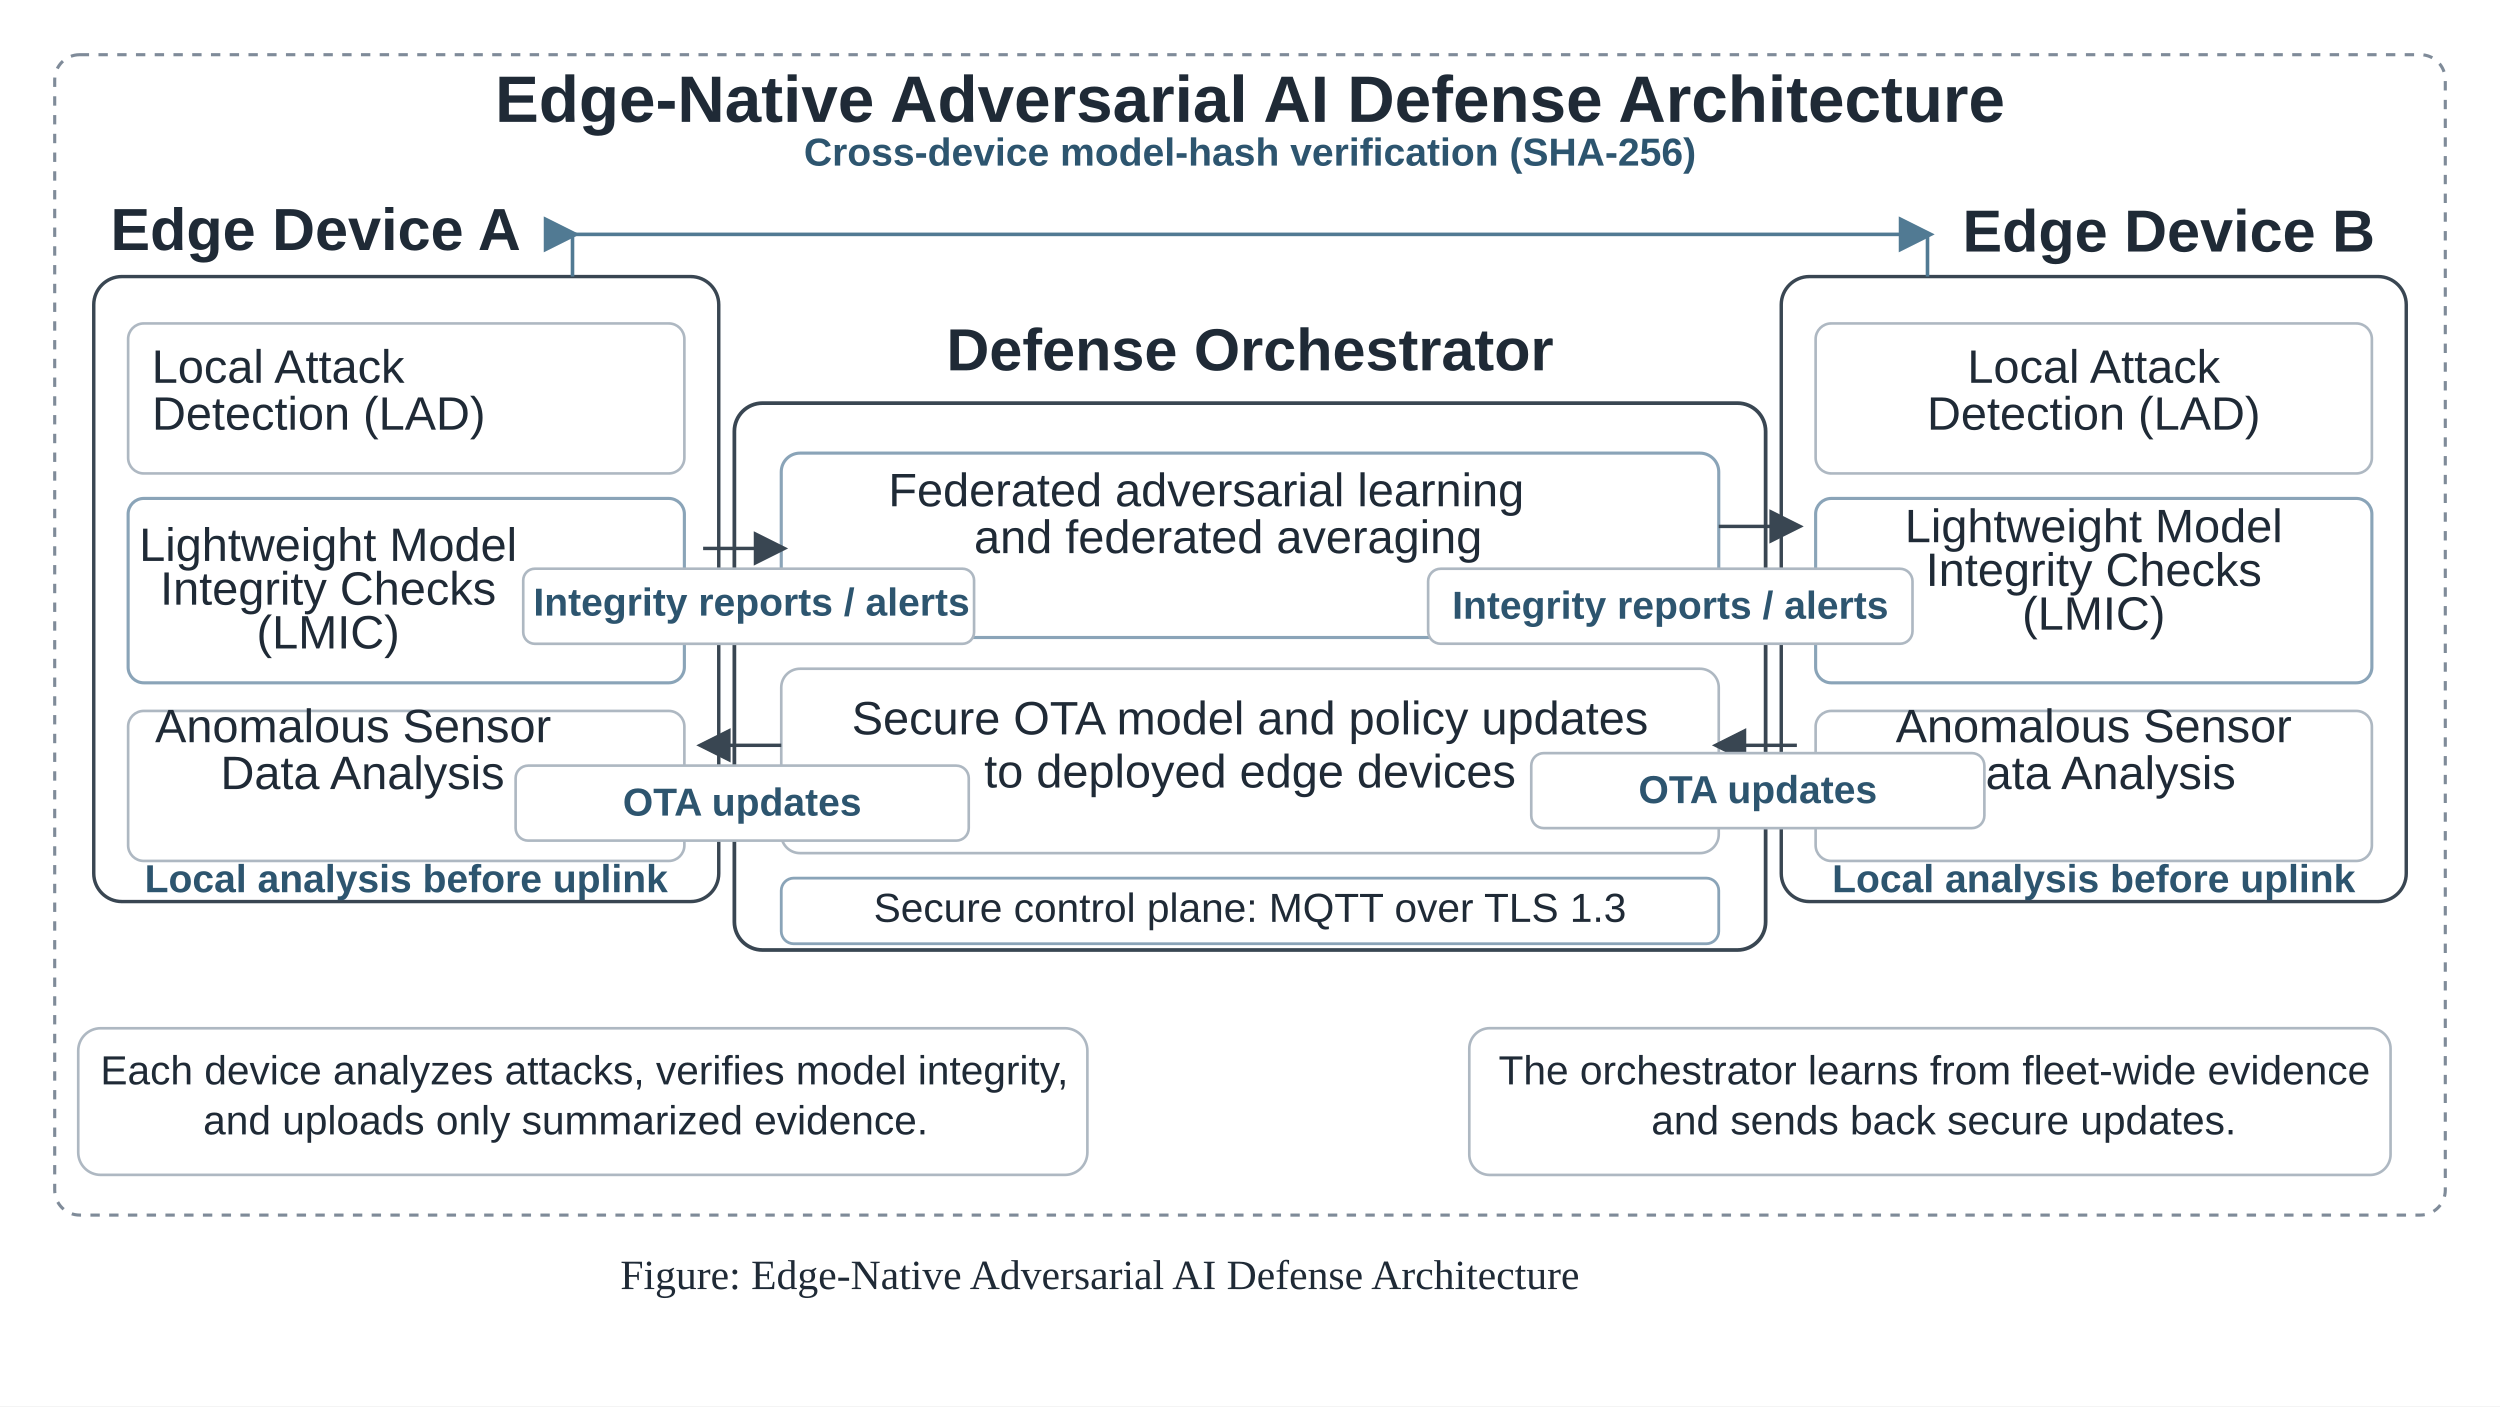
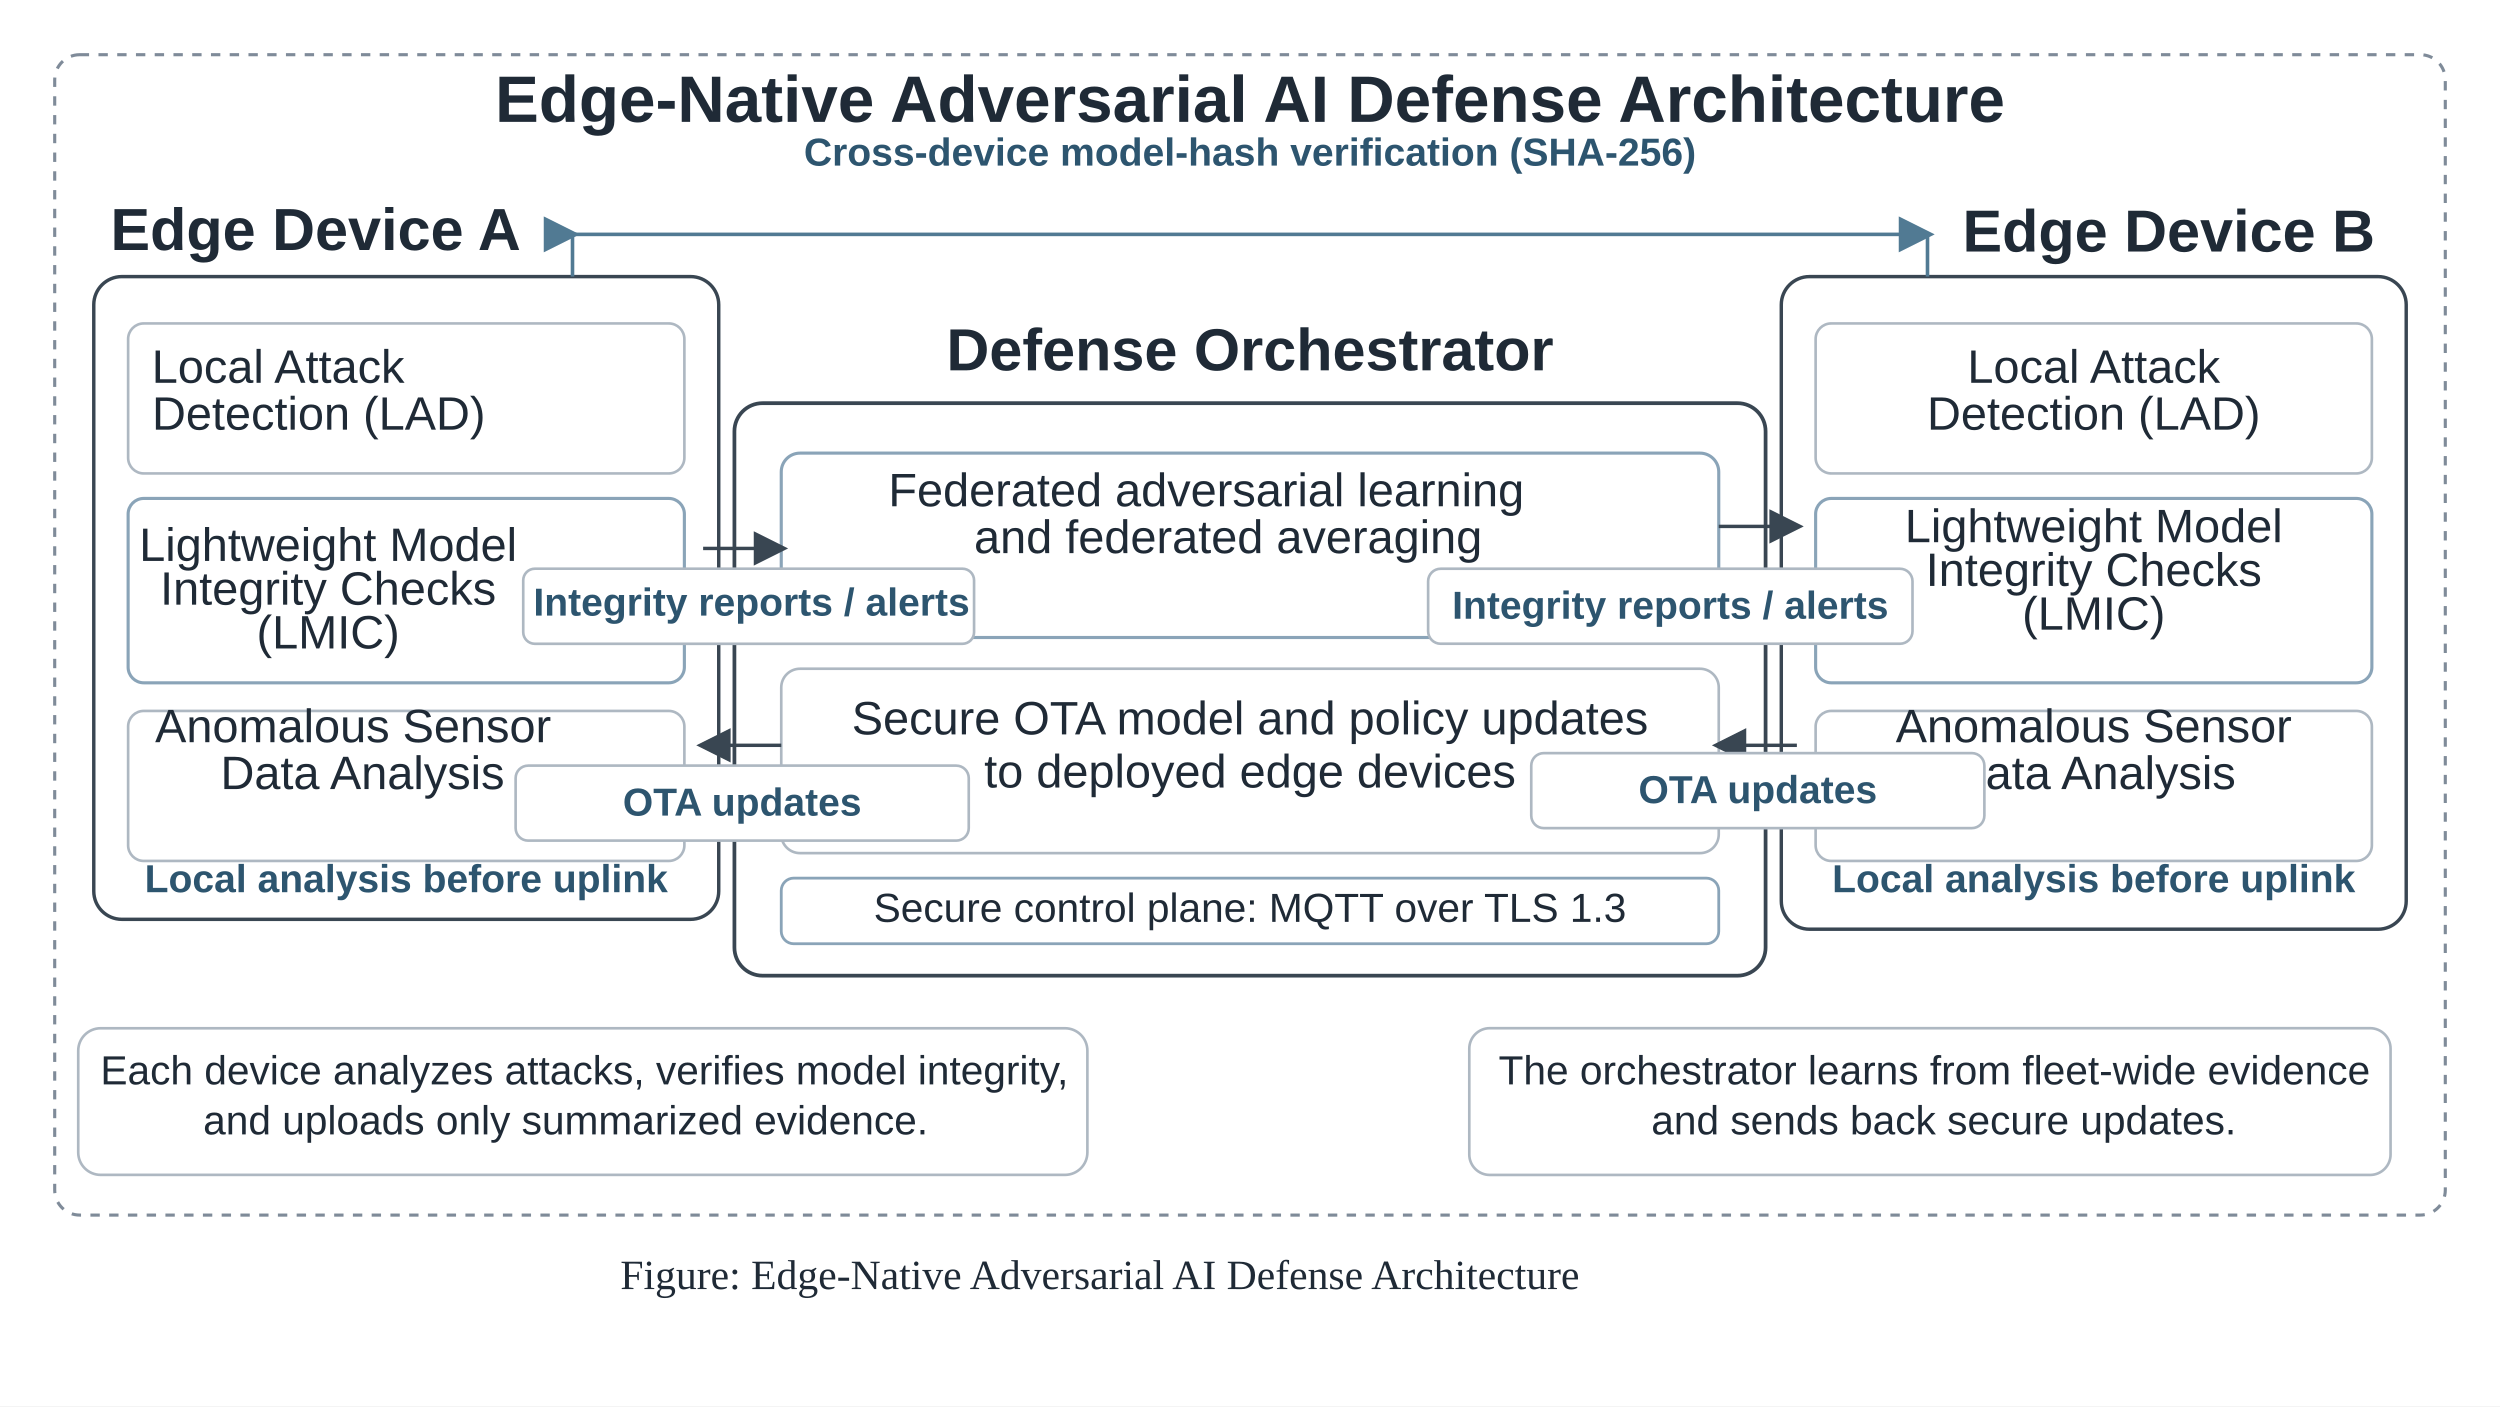
<svg xmlns="http://www.w3.org/2000/svg" width="1600" height="900" viewBox="0 0 1600 900" preserveAspectRatio="xMidYMid meet" version="1.1" id="svg39">
  <defs id="defs2">
    <style id="style1">
.bg{fill:#fff;}
.frame{fill:none;stroke:#7f8b99;stroke-width:2;stroke-dasharray:6 6;}
.box{fill:#fff;stroke:#394652;stroke-width:2.2;}
.soft{fill:#ffffff;stroke:#aeb8c2;stroke-width:1.7;}
.accent{fill:#ffffff;stroke:#8aa4b8;stroke-width:2.0;}
.orch{fill:#fff;stroke:#394652;stroke-width:2.4;}
.orchAccent{fill:#ffffff;stroke:#8aa4b8;stroke-width:2.0;}
.nodeTitle{font-family:Arial,Helvetica,sans-serif;font-size:42px;font-weight:700;fill:#1f2a36;}
.header{font-family:Arial,Helvetica,sans-serif;font-size:38px;font-weight:700;fill:#1f2a36;}
.body{font-family:Arial,Helvetica,sans-serif;font-size:30px;font-weight:400;fill:#1f2a36;}
.small{font-family:Arial,Helvetica,sans-serif;font-size:26px;font-weight:400;fill:#1f2a36;}
.label{font-family:Arial,Helvetica,sans-serif;font-size:25px;font-weight:600;fill:#2d556f;}
.caption{font-family:Georgia,'Times New Roman',serif;font-size:28px;fill:#1f2a36;}
.line{stroke:#394652;stroke-width:2.2;fill:none;}
.arrowBlue{stroke:#517a93;stroke-width:2.3;fill:none;}
</style>
    <marker id="arrow" markerWidth="10" markerHeight="10" refX="8" refY="5" orient="auto">
      <path d="M0,0 L10,5 L0,10 z" fill="#394652" id="path1" />
    </marker>
    <marker id="arrowBlue" markerWidth="10" markerHeight="10" refX="8" refY="5" orient="auto">
      <path d="M0,0 L10,5 L0,10 z" fill="#517a93" id="path2" />
    </marker>
  </defs>
  <rect class="bg" x="0" y="0" width="1600" height="900" id="rect2" />
  <rect class="frame" x="35.009" y="35.009" width="1529.983" height="742.641" rx="16" id="rect3" />
  <text x="800.0" y="78" text-anchor="middle" class="nodeTitle" id="text3">Edge-Native Adversarial AI Defense Architecture</text>
  <text x="202" y="160" text-anchor="middle" class="header" id="text4">Edge Device A</text>
-   <rect class="box" x="60" y="177" width="400" height="400" rx="18" id="rect4" />
+   <rect class="box" x="60.015" y="177.015" width="399.969" height="411.361" rx="17.999" id="rect4" />
  <rect class="soft" x="82" y="207" width="356" height="96" rx="10" id="rect5" />
  <text x="178" y="245" text-anchor="middle" class="body" id="text5">Local Attack</text>
  <text x="204" y="275" text-anchor="middle" class="body" id="text6">Detection (LAD)</text>
  <rect class="accent" x="82" y="319" width="356" height="118" rx="10" id="rect6" />
  <text x="210" y="359" text-anchor="middle" class="body" id="text7">Lightweight Model</text>
  <text x="210" y="387" text-anchor="middle" class="body" id="text8">Integrity Checks</text>
  <text x="210" y="415" text-anchor="middle" class="body" id="text9">(LMIC)</text>
  <rect class="soft" x="82" y="455" width="356" height="96" rx="10" id="rect9" />
  <text x="226" y="475" text-anchor="middle" class="body" id="text10">Anomalous Sensor</text>
  <text x="232" y="505" text-anchor="middle" class="body" id="text11">Data Analysis</text>
  <text x="260" y="571" text-anchor="middle" class="label" id="text12">Local analysis before uplink</text>
  <text x="1388" y="161" text-anchor="middle" class="header" id="text13">Edge Device B</text>
-   <rect class="box" x="1140" y="177" width="400" height="400" rx="18" id="rect13" />
+   <rect class="box" x="1140.024" y="177.024" width="399.952" height="417.674" rx="17.998" id="rect13" />
  <rect class="soft" x="1162" y="207" width="356" height="96" rx="10" id="rect14" />
  <text x="1340" y="245" text-anchor="middle" class="body" id="text14">Local Attack</text>
  <text x="1340" y="275" text-anchor="middle" class="body" id="text15">Detection (LAD)</text>
  <rect class="accent" x="1162" y="319" width="356" height="118" rx="10" id="rect15" />
  <text x="1340" y="347" text-anchor="middle" class="body" id="text16">Lightweight Model</text>
  <text x="1340" y="375" text-anchor="middle" class="body" id="text17">Integrity Checks</text>
  <text x="1340" y="403" text-anchor="middle" class="body" id="text18">(LMIC)</text>
  <rect class="soft" x="1162" y="455" width="356" height="96" rx="10" id="rect18" />
  <text x="1340" y="475" text-anchor="middle" class="body" id="text19">Anomalous Sensor</text>
  <text x="1340" y="505" text-anchor="middle" class="body" id="text20">Data Analysis</text>
  <text x="1340" y="571" text-anchor="middle" class="label" id="text21">Local analysis before uplink</text>
-   <rect class="orch" x="470" y="258" width="660" height="350" rx="18" id="rect21" />
+   <rect class="orch" x="470.028" y="258.028" width="659.945" height="366.4" rx="17.998" id="rect21" />
  <text x="800" y="237" text-anchor="middle" class="header" id="text22">Defense Orchestrator</text>
  <rect class="orchAccent" x="500" y="290" width="600" height="118" rx="12" id="rect22" />
  <text x="772" y="324" text-anchor="middle" class="body" id="text23">Federated adversarial learning</text>
  <text x="786" y="354" text-anchor="middle" class="body" id="text24">and federated averaging</text>
  <rect class="soft" x="500" y="428" width="600" height="118" rx="12" id="rect24" />
  <text x="800" y="470" text-anchor="middle" class="body" id="text25">Secure OTA model and policy updates</text>
  <text x="800" y="504" text-anchor="middle" class="body" id="text26">to deployed edge devices</text>
  <rect x="500" y="562" width="600" height="42" rx="8" fill="#ffffff" stroke="#8aa4b8" stroke-width="1.8" id="rect26" />
  <text x="800" y="590" text-anchor="middle" class="small" id="text27">Secure control plane: MQTT over TLS 1.3</text>
  <line x1="366.4" y1="150" x2="1233.6" y2="150" class="arrowBlue" marker-start="url(#arrowBlue)" marker-end="url(#arrowBlue)" id="line27" />
  <line x1="366.4" y1="150" x2="366.4" y2="177" class="arrowBlue" id="line28" />
  <line x1="1233.6" y1="150" x2="1233.6" y2="177" class="arrowBlue" id="line29" />
  <text x="800" y="106" text-anchor="middle" class="label" id="text29">Cross-device model-hash verification (SHA-256)</text>
  <line x1="450" y1="351" x2="500" y2="351" class="line" marker-end="url(#arrow)" id="line30" />
  <line x1="500" y1="477" x2="450" y2="477" class="line" marker-end="url(#arrow)" id="line31" />
  <rect class="soft" x="334.864" y="363.971" width="288.54" height="48.059" rx="7.446" id="rect31" />
  <text x="481" y="394" text-anchor="middle" class="label" id="text31">Integrity reports / alerts</text>
  <rect class="soft" x="330" y="490" width="290" height="48" rx="8" id="rect32" />
  <text x="475" y="522" text-anchor="middle" class="label" id="text32">OTA updates</text>
  <line x1="1100" y1="336.899" x2="1150" y2="336.899" class="line" marker-end="url(#arrow)" id="line32" />
  <line x1="1150" y1="477" x2="1100" y2="477" class="line" marker-end="url(#arrow)" id="line33" />
  <rect class="soft" x="914" y="364" width="310" height="48" rx="8" id="rect33" />
  <text x="1069" y="396" text-anchor="middle" class="label" id="text33">Integrity reports / alerts</text>
  <rect class="soft" x="980" y="482" width="290" height="48" rx="8" id="rect34" />
  <text x="1125" y="514" text-anchor="middle" class="label" id="text34">OTA updates</text>
  <rect class="soft" x="50.067" y="658.079" width="645.855" height="93.842" rx="14.352" id="rect35" />
  <text x="374" y="694" text-anchor="middle" class="small" id="text35">Each device analyzes attacks, verifies model integrity,</text>
  <text x="362" y="726" text-anchor="middle" class="small" id="text36">and uploads only summarized evidence.</text>
  <rect class="soft" x="940.345" y="658.038" width="589.618" height="93.924" rx="13.103" id="rect36" />
  <text x="1238" y="694" text-anchor="middle" class="small" id="text37">The orchestrator learns from fleet-wide evidence</text>
  <text x="397" y="825" class="caption" id="text39" style="font-size:26.667px">Figure: Edge-Native Adversarial AI Defense Architecture</text>
  <text x="1244" y="726" text-anchor="middle" class="small" id="text38">and sends back secure updates.</text>
  <g id="layer1" />
  <g id="layer2" />
</svg>
